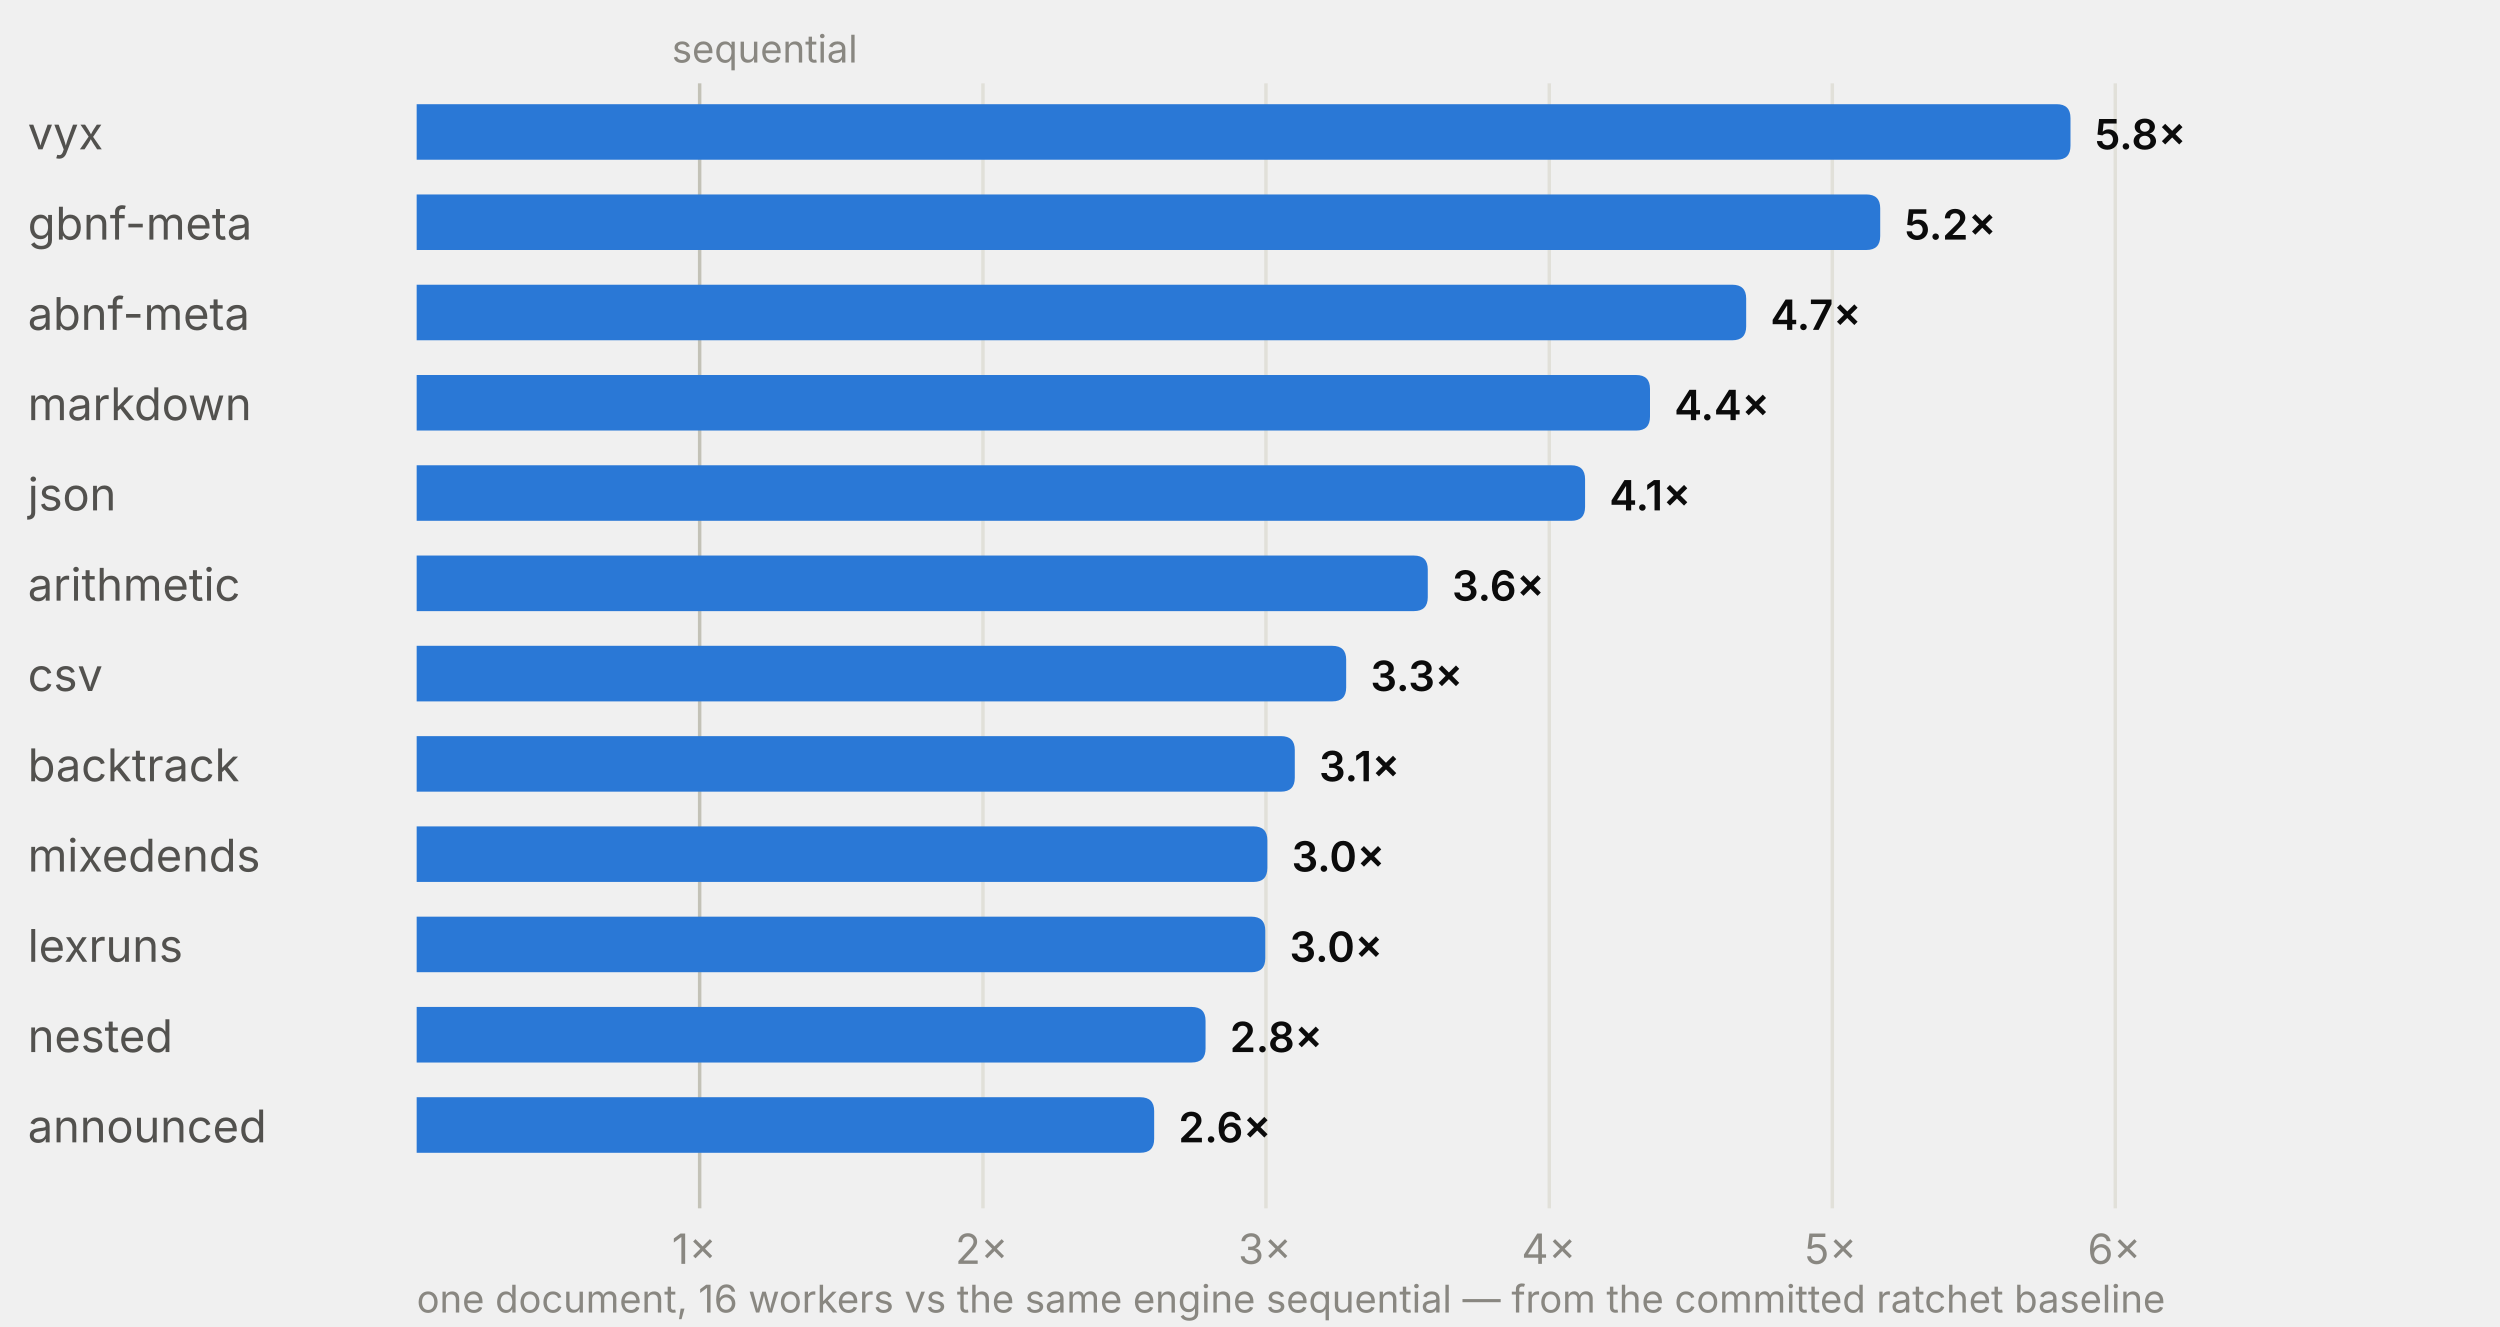
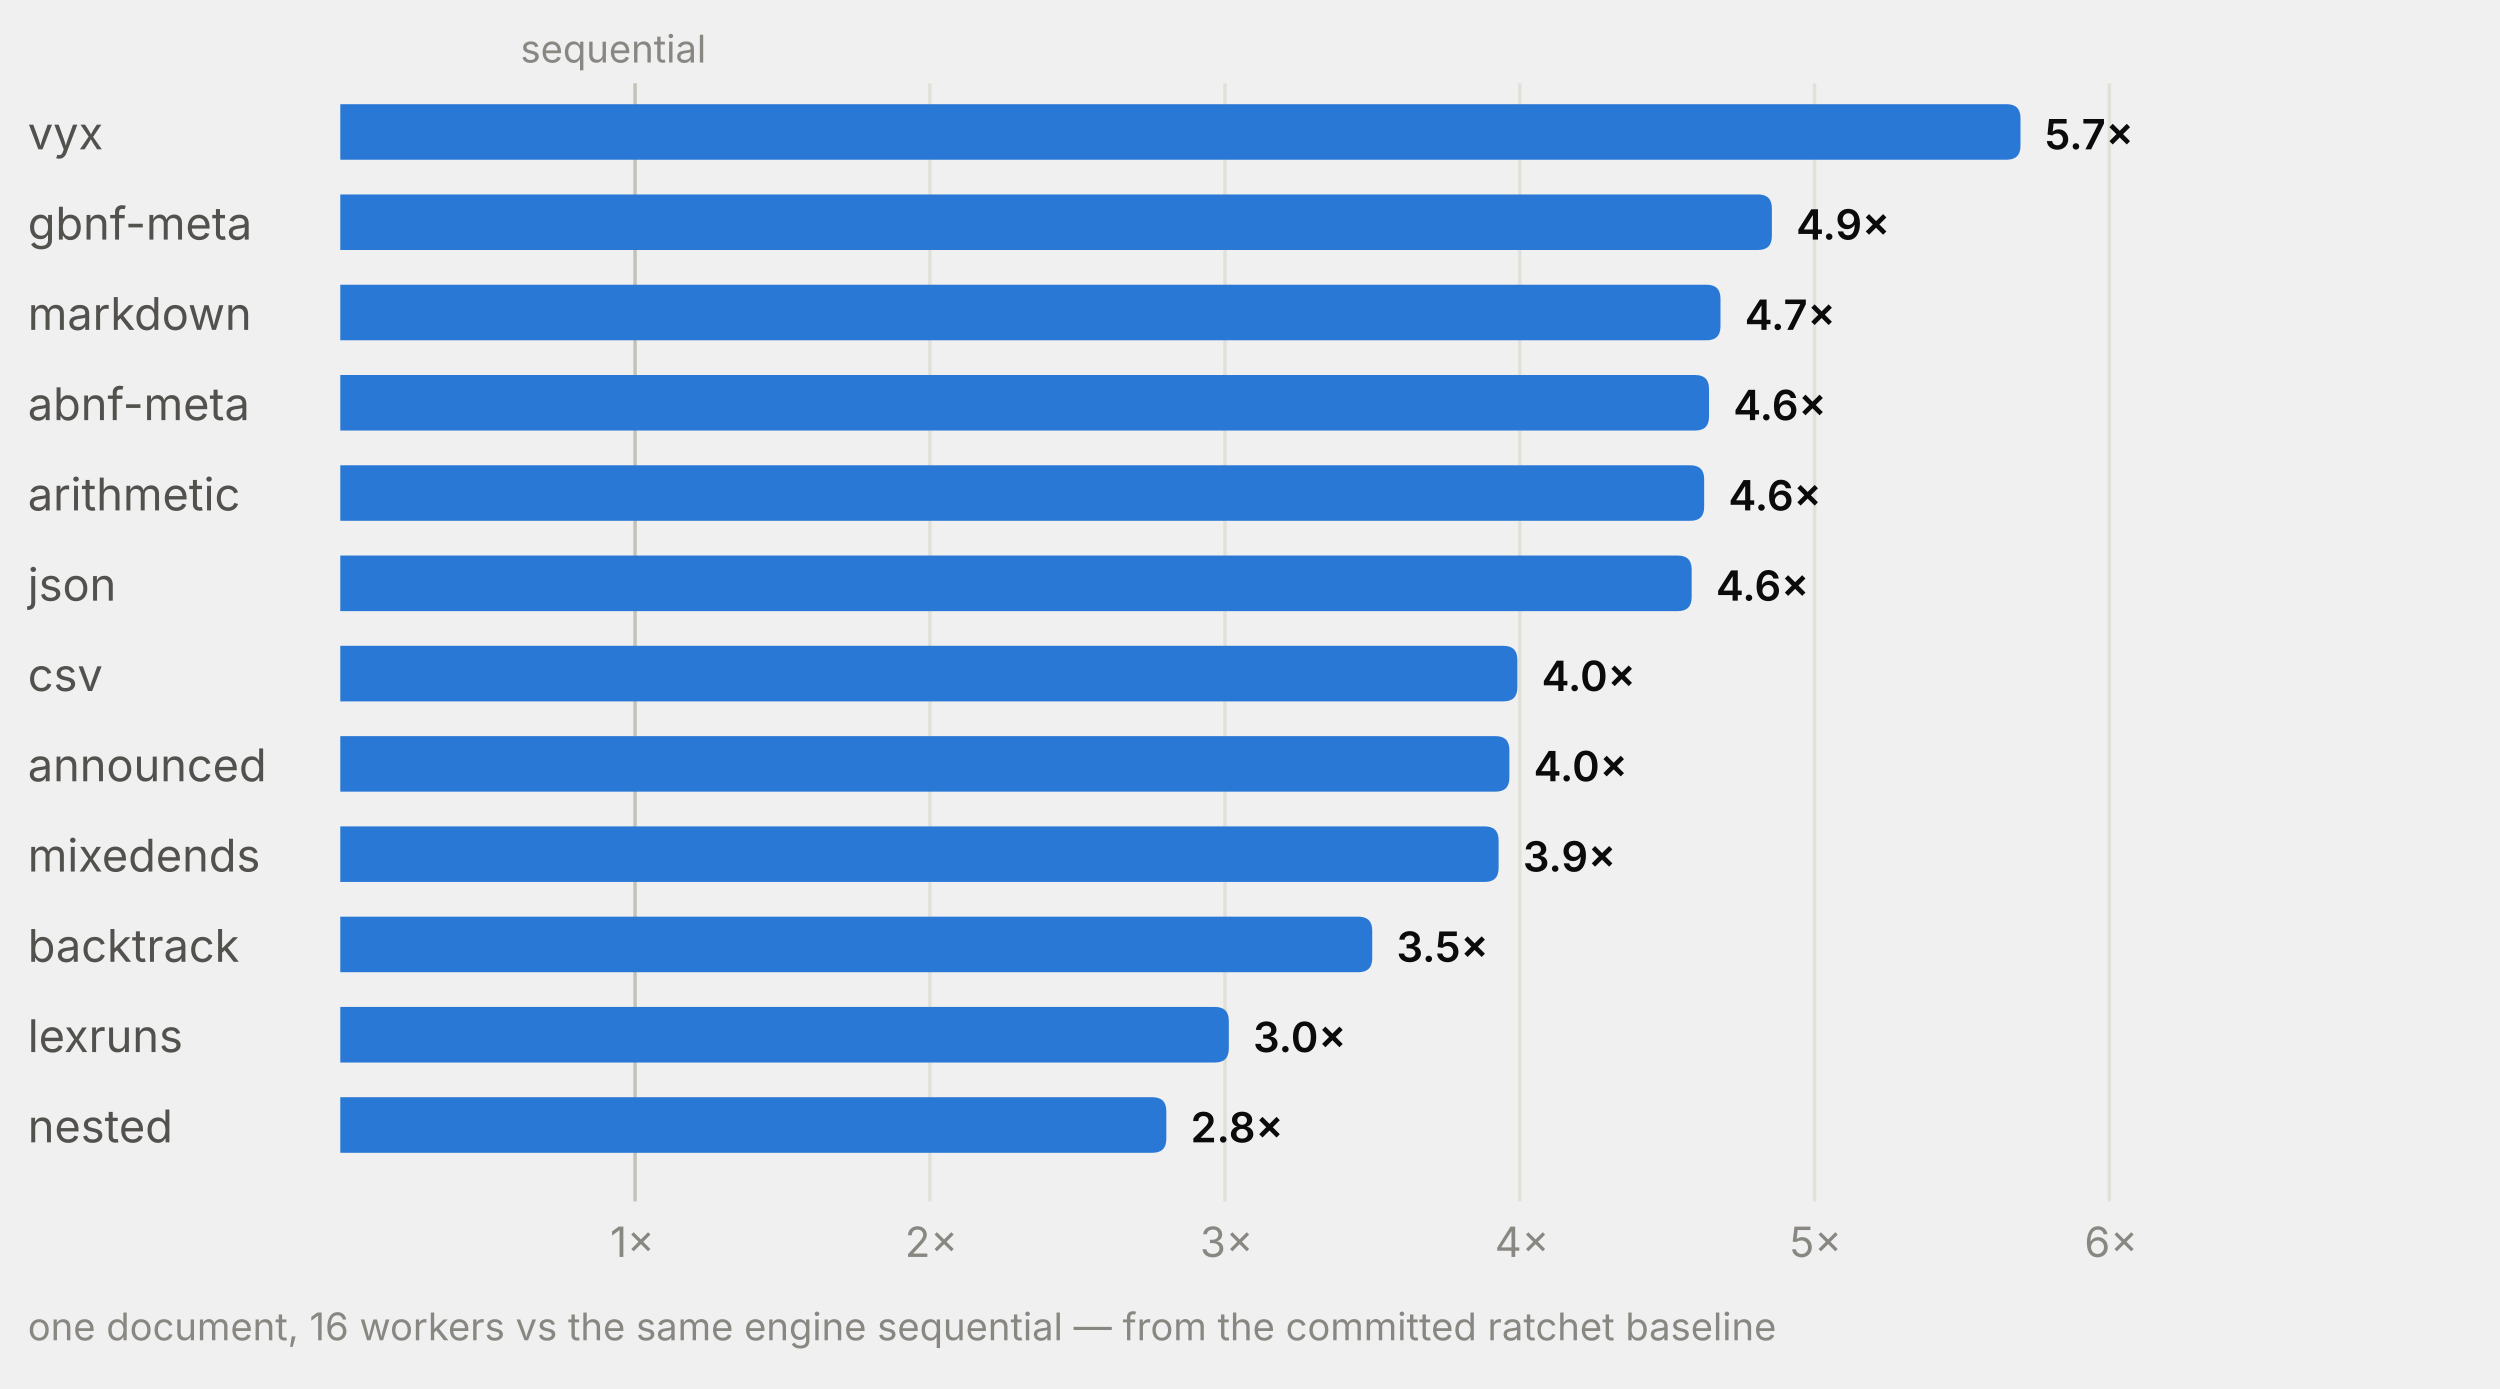
- <svg xmlns="http://www.w3.org/2000/svg" viewBox="0 0 720 382" width="720" height="382" role="img" aria-label="Wall-clock speedup at 16 workers, per grammar">
+ <svg xmlns="http://www.w3.org/2000/svg" viewBox="0 0 720 400" width="720" height="400" role="img" aria-label="Wall-clock speedup at 16 workers, per grammar">
  <style>
text{font-family:system-ui,-apple-system,'Segoe UI',sans-serif;fill:#52514e}
.p{fill:#0b0b0b}.m{fill:#898781}.b{font-weight:600}
.gl{stroke:#e1e0d9}.ax{stroke:#c3c2b7}
circle{stroke:#fcfcfb;stroke-width:2}
.c0{fill:#2a78d6}.c1{fill:#eb6834}.c2{fill:#1baf7a}.c3{fill:#eda100}
.c4{fill:#e87ba4}.c5{fill:#008300}.c6{fill:#4a3aa7}.c7{fill:#e34948}
+ .c8{fill:#0f8f9e}.c9{fill:#8a5a2b}.c10{fill:#a03fa0}.c11{fill:#5a6675}
@media(prefers-color-scheme:dark){
text{fill:#c3c2b7}
.p{fill:#ffffff}
.gl{stroke:#2c2c2a}.ax{stroke:#383835}
circle{stroke:#1a1a19}
.c0{fill:#3987e5}.c1{fill:#d95926}.c2{fill:#199e70}.c3{fill:#c98500}
- .c4{fill:#d55181}.c6{fill:#9085e9}.c7{fill:#e66767}
+ .c4{fill:#d55181}.c5{fill:#2e9e2e}.c6{fill:#9085e9}.c7{fill:#e66767}
+ .c8{fill:#21a7b8}.c9{fill:#b78655}.c10{fill:#c46fc4}.c11{fill:#96a3b3}
}
</style>
-   <line x1="201.5" y1="24.0" x2="201.5" y2="348.0" class="ax" stroke-width="1" />
-   <text x="193.5" y="364.0" font-size="12" class="m">1×</text>
-   <line x1="283.1" y1="24.0" x2="283.1" y2="348.0" class="gl" stroke-width="1" />
-   <text x="275.1" y="364.0" font-size="12" class="m">2×</text>
-   <line x1="364.6" y1="24.0" x2="364.6" y2="348.0" class="gl" stroke-width="1" />
-   <text x="356.6" y="364.0" font-size="12" class="m">3×</text>
-   <line x1="446.2" y1="24.0" x2="446.2" y2="348.0" class="gl" stroke-width="1" />
-   <text x="438.2" y="364.0" font-size="12" class="m">4×</text>
-   <line x1="527.7" y1="24.0" x2="527.7" y2="348.0" class="gl" stroke-width="1" />
-   <text x="519.7" y="364.0" font-size="12" class="m">5×</text>
-   <line x1="609.2" y1="24.0" x2="609.2" y2="348.0" class="gl" stroke-width="1" />
-   <text x="601.2" y="364.0" font-size="12" class="m">6×</text>
-   <text x="193.5" y="18.0" font-size="11" class="m">sequential</text>
+   <line x1="182.9" y1="24.0" x2="182.9" y2="346.0" class="ax" stroke-width="1" />
+   <text x="175.7" y="362.0" font-size="12" class="m">1×</text>
+   <line x1="267.8" y1="24.0" x2="267.8" y2="346.0" class="gl" stroke-width="1" />
+   <text x="260.6" y="362.0" font-size="12" class="m">2×</text>
+   <line x1="352.8" y1="24.0" x2="352.8" y2="346.0" class="gl" stroke-width="1" />
+   <text x="345.6" y="362.0" font-size="12" class="m">3×</text>
+   <line x1="437.7" y1="24.0" x2="437.7" y2="346.0" class="gl" stroke-width="1" />
+   <text x="430.5" y="362.0" font-size="12" class="m">4×</text>
+   <line x1="522.6" y1="24.0" x2="522.6" y2="346.0" class="gl" stroke-width="1" />
+   <text x="515.4" y="362.0" font-size="12" class="m">5×</text>
+   <line x1="607.5" y1="24.0" x2="607.5" y2="346.0" class="gl" stroke-width="1" />
+   <text x="600.3" y="362.0" font-size="12" class="m">6×</text>
+   <text x="149.9" y="18.0" font-size="11" class="m">sequential</text>
  <text x="8.0" y="43.0" font-size="13">vyx</text>
-   <path d="M 120.0 30.0 H 592.3 Q 596.3 30.0 596.3 34.0 V 42.0 Q 596.3 46.0 592.3 46.0 H 120.0 Z" class="c0" />
-   <text x="603.3" y="43.0" font-size="12" class="p b">5.8×</text>
+   <path d="M 98.0 30.0 H 577.9 Q 581.9 30.0 581.9 34.0 V 42.0 Q 581.9 46.0 577.9 46.0 H 98.0 Z" class="c0" />
+   <text x="588.9" y="43.0" font-size="12" class="p b">5.7×</text>
  <text x="8.0" y="69.0" font-size="13">gbnf-meta</text>
-   <path d="M 120.0 56.0 H 537.5 Q 541.5 56.0 541.5 60.0 V 68.0 Q 541.5 72.0 537.5 72.0 H 120.0 Z" class="c0" />
-   <text x="548.5" y="69.0" font-size="12" class="p b">5.2×</text>
-   <text x="8.0" y="95.0" font-size="13">abnf-meta</text>
-   <path d="M 120.0 82.0 H 498.9 Q 502.9 82.0 502.9 86.0 V 94.0 Q 502.9 98.0 498.9 98.0 H 120.0 Z" class="c0" />
-   <text x="509.9" y="95.0" font-size="12" class="p b">4.7×</text>
-   <text x="8.0" y="121.0" font-size="13">markdown</text>
-   <path d="M 120.0 108.0 H 471.2 Q 475.2 108.0 475.2 112.0 V 120.0 Q 475.2 124.0 471.2 124.0 H 120.0 Z" class="c0" />
-   <text x="482.2" y="121.0" font-size="12" class="p b">4.4×</text>
-   <text x="8.0" y="147.0" font-size="13">json</text>
-   <path d="M 120.0 134.0 H 452.5 Q 456.5 134.0 456.5 138.0 V 146.0 Q 456.5 150.0 452.5 150.0 H 120.0 Z" class="c0" />
-   <text x="463.5" y="147.0" font-size="12" class="p b">4.1×</text>
-   <text x="8.0" y="173.0" font-size="13">arithmetic</text>
-   <path d="M 120.0 160.0 H 407.2 Q 411.2 160.0 411.2 164.0 V 172.0 Q 411.2 176.0 407.2 176.0 H 120.0 Z" class="c0" />
-   <text x="418.2" y="173.0" font-size="12" class="p b">3.6×</text>
+   <path d="M 98.0 56.0 H 506.3 Q 510.3 56.0 510.3 60.0 V 68.0 Q 510.3 72.0 506.3 72.0 H 98.0 Z" class="c0" />
+   <text x="517.3" y="69.0" font-size="12" class="p b">4.9×</text>
+   <text x="8.0" y="95.0" font-size="13">markdown</text>
+   <path d="M 98.0 82.0 H 491.5 Q 495.5 82.0 495.5 86.0 V 94.0 Q 495.5 98.0 491.5 98.0 H 98.0 Z" class="c0" />
+   <text x="502.5" y="95.0" font-size="12" class="p b">4.7×</text>
+   <text x="8.0" y="121.0" font-size="13">abnf-meta</text>
+   <path d="M 98.0 108.0 H 488.2 Q 492.2 108.0 492.2 112.0 V 120.0 Q 492.2 124.0 488.2 124.0 H 98.0 Z" class="c0" />
+   <text x="499.2" y="121.0" font-size="12" class="p b">4.6×</text>
+   <text x="8.0" y="147.0" font-size="13">arithmetic</text>
+   <path d="M 98.0 134.0 H 486.8 Q 490.8 134.0 490.8 138.0 V 146.0 Q 490.8 150.0 486.8 150.0 H 98.0 Z" class="c0" />
+   <text x="497.8" y="147.0" font-size="12" class="p b">4.6×</text>
+   <text x="8.0" y="173.0" font-size="13">json</text>
+   <path d="M 98.0 160.0 H 483.2 Q 487.2 160.0 487.2 164.0 V 172.0 Q 487.2 176.0 483.2 176.0 H 98.0 Z" class="c0" />
+   <text x="494.2" y="173.0" font-size="12" class="p b">4.6×</text>
  <text x="8.0" y="199.0" font-size="13">csv</text>
-   <path d="M 120.0 186.0 H 383.7 Q 387.7 186.0 387.7 190.0 V 198.0 Q 387.7 202.0 383.7 202.0 H 120.0 Z" class="c0" />
-   <text x="394.7" y="199.0" font-size="12" class="p b">3.3×</text>
-   <text x="8.0" y="225.0" font-size="13">backtrack</text>
-   <path d="M 120.0 212.0 H 368.9 Q 372.9 212.0 372.9 216.0 V 224.0 Q 372.9 228.0 368.9 228.0 H 120.0 Z" class="c0" />
-   <text x="379.9" y="225.0" font-size="12" class="p b">3.1×</text>
+   <path d="M 98.0 186.0 H 433.0 Q 437.0 186.0 437.0 190.0 V 198.0 Q 437.0 202.0 433.0 202.0 H 98.0 Z" class="c0" />
+   <text x="444.0" y="199.0" font-size="12" class="p b">4.0×</text>
+   <text x="8.0" y="225.0" font-size="13">announced</text>
+   <path d="M 98.0 212.0 H 430.7 Q 434.7 212.0 434.7 216.0 V 224.0 Q 434.7 228.0 430.7 228.0 H 98.0 Z" class="c0" />
+   <text x="441.7" y="225.0" font-size="12" class="p b">4.0×</text>
  <text x="8.0" y="251.0" font-size="13">mixedends</text>
-   <path d="M 120.0 238.0 H 361.0 Q 365.0 238.0 365.0 242.0 V 250.0 Q 365.0 254.0 361.0 254.0 H 120.0 Z" class="c0" />
-   <text x="372.0" y="251.0" font-size="12" class="p b">3.0×</text>
-   <text x="8.0" y="277.0" font-size="13">lexruns</text>
-   <path d="M 120.0 264.0 H 360.4 Q 364.4 264.0 364.4 268.0 V 276.0 Q 364.4 280.0 360.4 280.0 H 120.0 Z" class="c0" />
-   <text x="371.4" y="277.0" font-size="12" class="p b">3.0×</text>
-   <text x="8.0" y="303.0" font-size="13">nested</text>
-   <path d="M 120.0 290.0 H 343.2 Q 347.2 290.0 347.2 294.0 V 302.0 Q 347.2 306.0 343.2 306.0 H 120.0 Z" class="c0" />
-   <text x="354.2" y="303.0" font-size="12" class="p b">2.8×</text>
-   <text x="8.0" y="329.0" font-size="13">announced</text>
-   <path d="M 120.0 316.0 H 328.4 Q 332.4 316.0 332.4 320.0 V 328.0 Q 332.4 332.0 328.4 332.0 H 120.0 Z" class="c0" />
-   <text x="339.4" y="329.0" font-size="12" class="p b">2.6×</text>
-   <text x="120.0" y="378.0" font-size="11" class="m">one document, 16 workers vs the same engine sequential — from the committed ratchet baseline</text>
+   <path d="M 98.0 238.0 H 427.6 Q 431.6 238.0 431.6 242.0 V 250.0 Q 431.6 254.0 427.6 254.0 H 98.0 Z" class="c0" />
+   <text x="438.6" y="251.0" font-size="12" class="p b">3.9×</text>
+   <text x="8.0" y="277.0" font-size="13">backtrack</text>
+   <path d="M 98.0 264.0 H 391.2 Q 395.2 264.0 395.2 268.0 V 276.0 Q 395.2 280.0 391.2 280.0 H 98.0 Z" class="c0" />
+   <text x="402.2" y="277.0" font-size="12" class="p b">3.5×</text>
+   <text x="8.0" y="303.0" font-size="13">lexruns</text>
+   <path d="M 98.0 290.0 H 349.9 Q 353.9 290.0 353.9 294.0 V 302.0 Q 353.9 306.0 349.9 306.0 H 98.0 Z" class="c0" />
+   <text x="360.9" y="303.0" font-size="12" class="p b">3.0×</text>
+   <text x="8.0" y="329.0" font-size="13">nested</text>
+   <path d="M 98.0 316.0 H 331.9 Q 335.9 316.0 335.9 320.0 V 328.0 Q 335.9 332.0 331.9 332.0 H 98.0 Z" class="c0" />
+   <text x="342.9" y="329.0" font-size="12" class="p b">2.8×</text>
+   <text x="8.0" y="386.0" font-size="11" class="m">one document, 16 workers vs the same engine sequential — from the committed ratchet baseline</text>
</svg>
